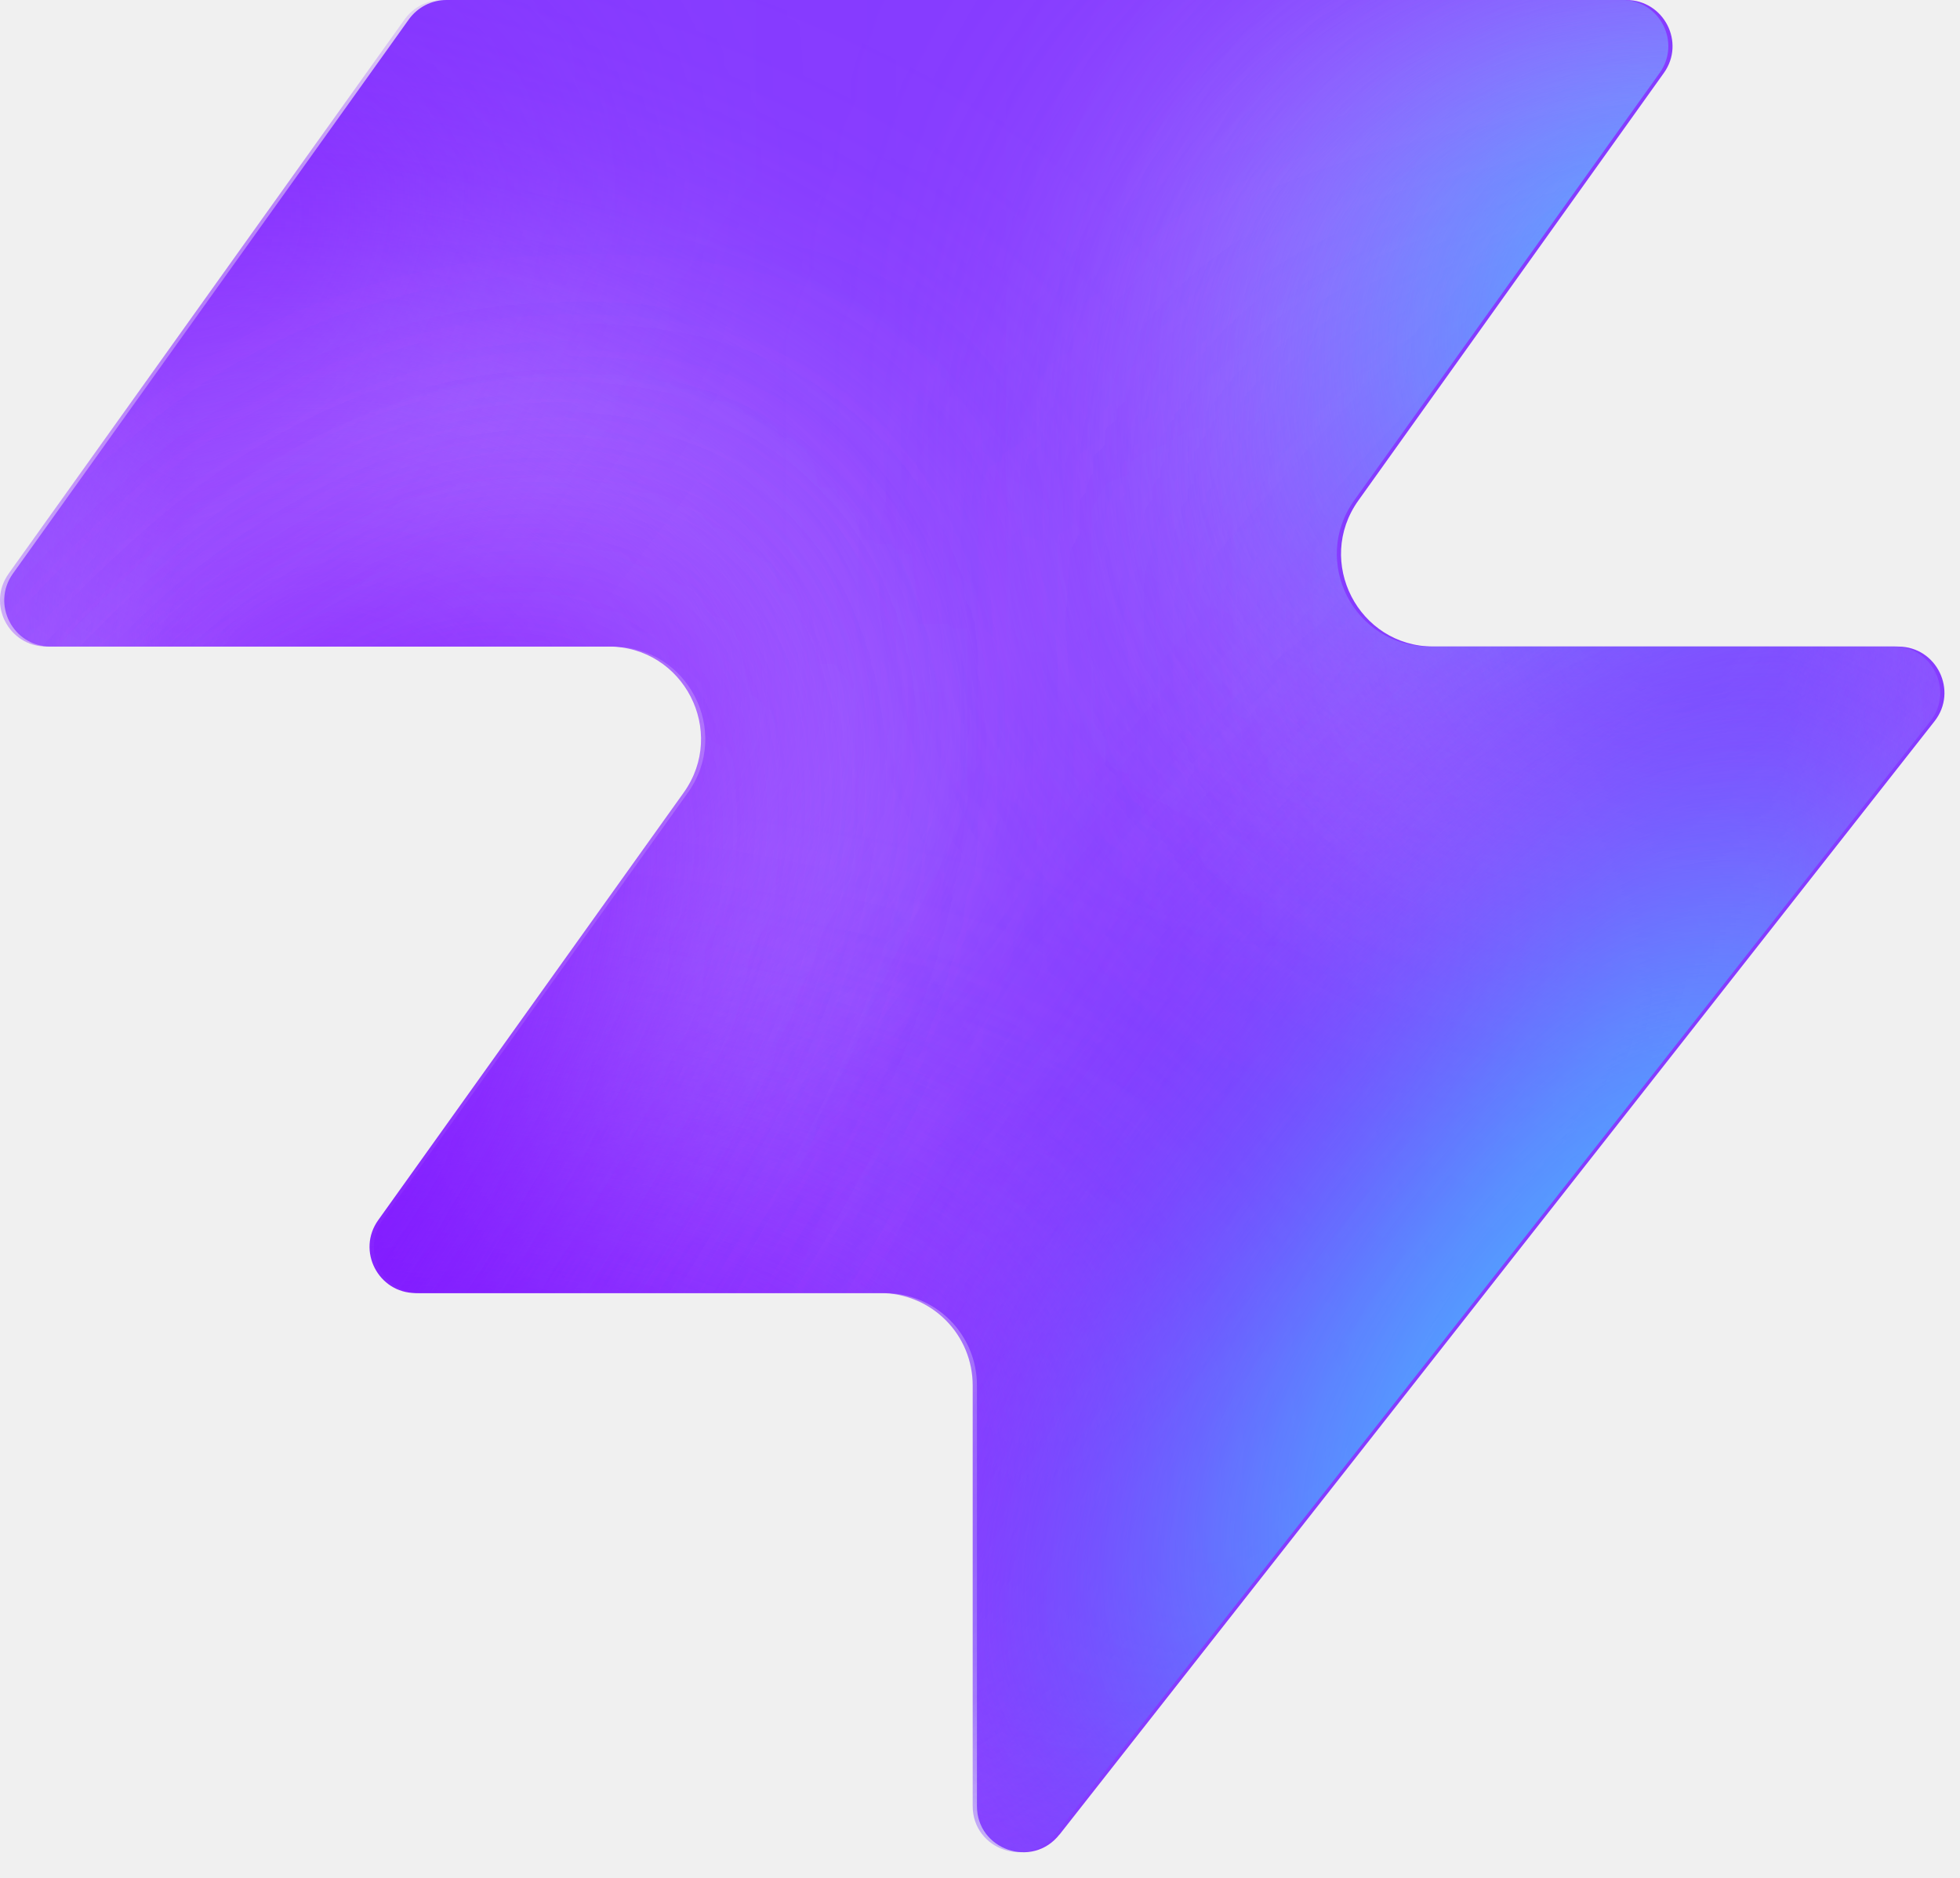
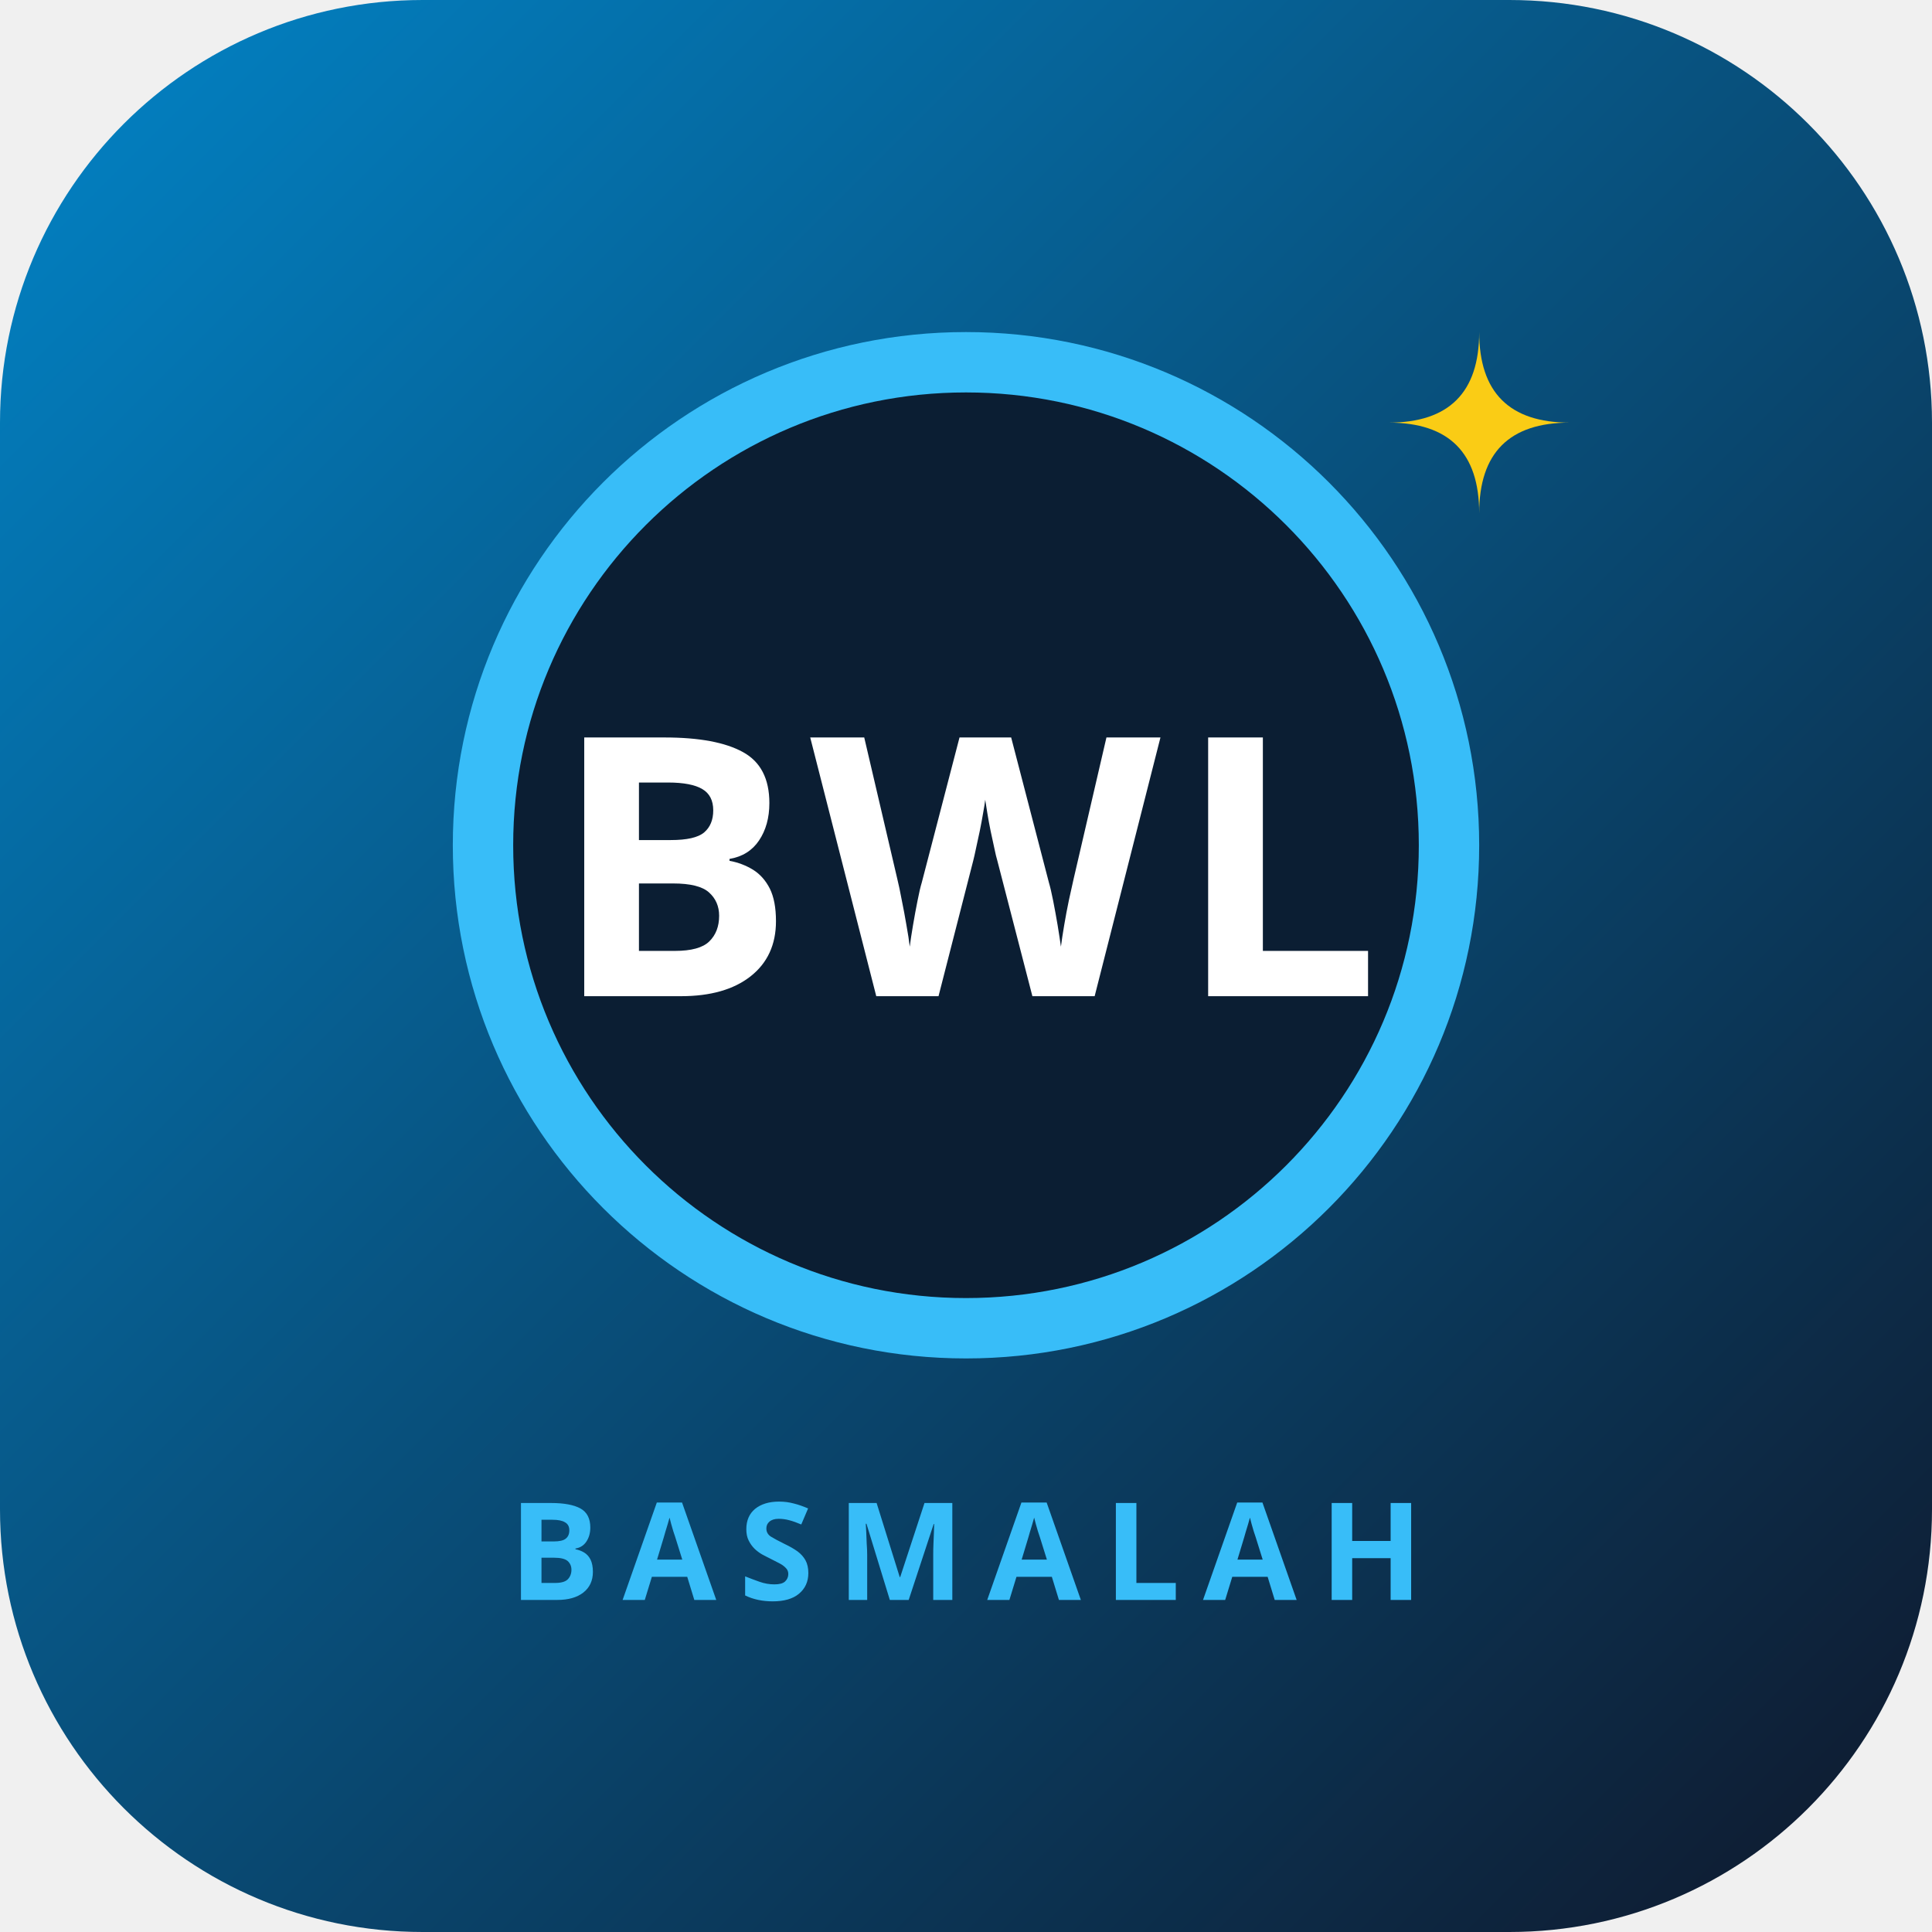
- <svg xmlns="http://www.w3.org/2000/svg" width="48" height="46" fill="none" viewBox="0 0 48 46">
-   <path fill="#863bff" d="M25.946 44.938c-.664.845-2.021.375-2.021-.698V33.937a2.26 2.26 0 0 0-2.262-2.262H10.287c-.92 0-1.456-1.04-.92-1.788l7.48-10.471c1.07-1.497 0-3.578-1.842-3.578H1.237c-.92 0-1.456-1.04-.92-1.788L10.013.474c.214-.297.556-.474.92-.474h28.894c.92 0 1.456 1.04.92 1.788l-7.48 10.471c-1.07 1.498 0 3.579 1.842 3.579h11.377c.943 0 1.473 1.088.89 1.83L25.947 44.94z" style="fill:#863bff;fill:color(display-p3 .525 .23 1);fill-opacity:1" />
-   <mask id="a" width="48" height="46" x="0" y="0" maskUnits="userSpaceOnUse" style="mask-type:alpha">
-     <path fill="#000" d="M25.842 44.938c-.664.844-2.021.375-2.021-.698V33.937a2.26 2.26 0 0 0-2.262-2.262H10.183c-.92 0-1.456-1.04-.92-1.788l7.48-10.471c1.07-1.498 0-3.579-1.842-3.579H1.133c-.92 0-1.456-1.04-.92-1.787L9.91.473c.214-.297.556-.474.92-.474h28.894c.92 0 1.456 1.04.92 1.788l-7.48 10.471c-1.07 1.498 0 3.578 1.842 3.578h11.377c.943 0 1.473 1.088.89 1.832L25.843 44.94z" style="fill:#000;fill-opacity:1" />
-   </mask>
-   <g mask="url(#a)">
-     <g filter="url(#b)">
-       <ellipse cx="5.508" cy="14.704" fill="#ede6ff" rx="5.508" ry="14.704" style="fill:#ede6ff;fill:color(display-p3 .927 .903 1);fill-opacity:1" transform="matrix(.00324 1 1 -.00324 -4.47 31.516)" />
-     </g>
-     <g filter="url(#c)">
-       <ellipse cx="10.399" cy="29.851" fill="#ede6ff" rx="10.399" ry="29.851" style="fill:#ede6ff;fill:color(display-p3 .927 .903 1);fill-opacity:1" transform="matrix(.00324 1 1 -.00324 -39.328 7.883)" />
-     </g>
-     <g filter="url(#d)">
-       <ellipse cx="5.508" cy="30.487" fill="#7e14ff" rx="5.508" ry="30.487" style="fill:#7e14ff;fill:color(display-p3 .492 .077 1);fill-opacity:1" transform="rotate(89.814 -25.913 -14.639)scale(1 -1)" />
-     </g>
-     <g filter="url(#e)">
-       <ellipse cx="5.508" cy="30.599" fill="#7e14ff" rx="5.508" ry="30.599" style="fill:#7e14ff;fill:color(display-p3 .492 .077 1);fill-opacity:1" transform="rotate(89.814 -32.644 -3.334)scale(1 -1)" />
-     </g>
-     <g filter="url(#f)">
-       <ellipse cx="5.508" cy="30.599" fill="#7e14ff" rx="5.508" ry="30.599" style="fill:#7e14ff;fill:color(display-p3 .492 .077 1);fill-opacity:1" transform="matrix(.00324 1 1 -.00324 -34.34 30.47)" />
-     </g>
-     <g filter="url(#g)">
-       <ellipse cx="14.072" cy="22.078" fill="#ede6ff" rx="14.072" ry="22.078" style="fill:#ede6ff;fill:color(display-p3 .927 .903 1);fill-opacity:1" transform="rotate(93.35 24.506 48.493)scale(-1 1)" />
-     </g>
-     <g filter="url(#h)">
-       <ellipse cx="3.47" cy="21.501" fill="#7e14ff" rx="3.47" ry="21.501" style="fill:#7e14ff;fill:color(display-p3 .492 .077 1);fill-opacity:1" transform="rotate(89.009 28.708 47.59)scale(-1 1)" />
-     </g>
-     <g filter="url(#i)">
-       <ellipse cx="3.47" cy="21.501" fill="#7e14ff" rx="3.47" ry="21.501" style="fill:#7e14ff;fill:color(display-p3 .492 .077 1);fill-opacity:1" transform="rotate(89.009 28.708 47.59)scale(-1 1)" />
-     </g>
-     <g filter="url(#j)">
-       <ellipse cx=".387" cy="8.972" fill="#7e14ff" rx="4.407" ry="29.108" style="fill:#7e14ff;fill:color(display-p3 .492 .077 1);fill-opacity:1" transform="rotate(39.51 .387 8.972)" />
-     </g>
-     <g filter="url(#k)">
-       <ellipse cx="47.523" cy="-6.092" fill="#7e14ff" rx="4.407" ry="29.108" style="fill:#7e14ff;fill:color(display-p3 .492 .077 1);fill-opacity:1" transform="rotate(37.892 47.523 -6.092)" />
-     </g>
-     <g filter="url(#l)">
-       <ellipse cx="41.412" cy="6.333" fill="#47bfff" rx="5.971" ry="9.665" style="fill:#47bfff;fill:color(display-p3 .28 .748 1);fill-opacity:1" transform="rotate(37.892 41.412 6.333)" />
-     </g>
-     <g filter="url(#m)">
-       <ellipse cx="-1.879" cy="38.332" fill="#7e14ff" rx="4.407" ry="29.108" style="fill:#7e14ff;fill:color(display-p3 .492 .077 1);fill-opacity:1" transform="rotate(37.892 -1.88 38.332)" />
-     </g>
-     <g filter="url(#n)">
-       <ellipse cx="-1.879" cy="38.332" fill="#7e14ff" rx="4.407" ry="29.108" style="fill:#7e14ff;fill:color(display-p3 .492 .077 1);fill-opacity:1" transform="rotate(37.892 -1.88 38.332)" />
-     </g>
-     <g filter="url(#o)">
-       <ellipse cx="35.651" cy="29.907" fill="#7e14ff" rx="4.407" ry="29.108" style="fill:#7e14ff;fill:color(display-p3 .492 .077 1);fill-opacity:1" transform="rotate(37.892 35.651 29.907)" />
-     </g>
-     <g filter="url(#p)">
-       <ellipse cx="38.418" cy="32.4" fill="#47bfff" rx="5.971" ry="15.297" style="fill:#47bfff;fill:color(display-p3 .28 .748 1);fill-opacity:1" transform="rotate(37.892 38.418 32.4)" />
-     </g>
-   </g>
+ <svg xmlns="http://www.w3.org/2000/svg" viewBox="0 0 128 128" width="100%" height="100%">
  <defs>
-     <filter id="b" width="60.045" height="41.654" x="-19.77" y="16.149" color-interpolation-filters="sRGB" filterUnits="userSpaceOnUse">
-       <feFlood flood-opacity="0" result="BackgroundImageFix" />
-       <feBlend in="SourceGraphic" in2="BackgroundImageFix" result="shape" />
-       <feGaussianBlur result="effect1_foregroundBlur_2002_17158" stdDeviation="7.659" />
-     </filter>
-     <filter id="c" width="90.34" height="51.437" x="-54.613" y="-7.533" color-interpolation-filters="sRGB" filterUnits="userSpaceOnUse">
-       <feFlood flood-opacity="0" result="BackgroundImageFix" />
-       <feBlend in="SourceGraphic" in2="BackgroundImageFix" result="shape" />
-       <feGaussianBlur result="effect1_foregroundBlur_2002_17158" stdDeviation="7.659" />
-     </filter>
-     <filter id="d" width="79.355" height="29.4" x="-49.64" y="2.03" color-interpolation-filters="sRGB" filterUnits="userSpaceOnUse">
-       <feFlood flood-opacity="0" result="BackgroundImageFix" />
-       <feBlend in="SourceGraphic" in2="BackgroundImageFix" result="shape" />
-       <feGaussianBlur result="effect1_foregroundBlur_2002_17158" stdDeviation="4.596" />
-     </filter>
-     <filter id="e" width="79.579" height="29.4" x="-45.045" y="20.029" color-interpolation-filters="sRGB" filterUnits="userSpaceOnUse">
-       <feFlood flood-opacity="0" result="BackgroundImageFix" />
-       <feBlend in="SourceGraphic" in2="BackgroundImageFix" result="shape" />
-       <feGaussianBlur result="effect1_foregroundBlur_2002_17158" stdDeviation="4.596" />
-     </filter>
-     <filter id="f" width="79.579" height="29.4" x="-43.513" y="21.178" color-interpolation-filters="sRGB" filterUnits="userSpaceOnUse">
-       <feFlood flood-opacity="0" result="BackgroundImageFix" />
-       <feBlend in="SourceGraphic" in2="BackgroundImageFix" result="shape" />
-       <feGaussianBlur result="effect1_foregroundBlur_2002_17158" stdDeviation="4.596" />
-     </filter>
-     <filter id="g" width="74.749" height="58.852" x="15.756" y="-17.901" color-interpolation-filters="sRGB" filterUnits="userSpaceOnUse">
-       <feFlood flood-opacity="0" result="BackgroundImageFix" />
-       <feBlend in="SourceGraphic" in2="BackgroundImageFix" result="shape" />
-       <feGaussianBlur result="effect1_foregroundBlur_2002_17158" stdDeviation="7.659" />
-     </filter>
-     <filter id="h" width="61.377" height="25.362" x="23.548" y="2.284" color-interpolation-filters="sRGB" filterUnits="userSpaceOnUse">
-       <feFlood flood-opacity="0" result="BackgroundImageFix" />
-       <feBlend in="SourceGraphic" in2="BackgroundImageFix" result="shape" />
-       <feGaussianBlur result="effect1_foregroundBlur_2002_17158" stdDeviation="4.596" />
-     </filter>
-     <filter id="i" width="61.377" height="25.362" x="23.548" y="2.284" color-interpolation-filters="sRGB" filterUnits="userSpaceOnUse">
-       <feFlood flood-opacity="0" result="BackgroundImageFix" />
-       <feBlend in="SourceGraphic" in2="BackgroundImageFix" result="shape" />
-       <feGaussianBlur result="effect1_foregroundBlur_2002_17158" stdDeviation="4.596" />
-     </filter>
-     <filter id="j" width="56.045" height="63.649" x="-27.636" y="-22.853" color-interpolation-filters="sRGB" filterUnits="userSpaceOnUse">
-       <feFlood flood-opacity="0" result="BackgroundImageFix" />
-       <feBlend in="SourceGraphic" in2="BackgroundImageFix" result="shape" />
-       <feGaussianBlur result="effect1_foregroundBlur_2002_17158" stdDeviation="4.596" />
-     </filter>
-     <filter id="k" width="54.814" height="64.646" x="20.116" y="-38.415" color-interpolation-filters="sRGB" filterUnits="userSpaceOnUse">
-       <feFlood flood-opacity="0" result="BackgroundImageFix" />
-       <feBlend in="SourceGraphic" in2="BackgroundImageFix" result="shape" />
-       <feGaussianBlur result="effect1_foregroundBlur_2002_17158" stdDeviation="4.596" />
-     </filter>
-     <filter id="l" width="33.541" height="35.313" x="24.641" y="-11.323" color-interpolation-filters="sRGB" filterUnits="userSpaceOnUse">
-       <feFlood flood-opacity="0" result="BackgroundImageFix" />
-       <feBlend in="SourceGraphic" in2="BackgroundImageFix" result="shape" />
-       <feGaussianBlur result="effect1_foregroundBlur_2002_17158" stdDeviation="4.596" />
-     </filter>
-     <filter id="m" width="54.814" height="64.646" x="-29.286" y="6.009" color-interpolation-filters="sRGB" filterUnits="userSpaceOnUse">
-       <feFlood flood-opacity="0" result="BackgroundImageFix" />
-       <feBlend in="SourceGraphic" in2="BackgroundImageFix" result="shape" />
-       <feGaussianBlur result="effect1_foregroundBlur_2002_17158" stdDeviation="4.596" />
-     </filter>
-     <filter id="n" width="54.814" height="64.646" x="-29.286" y="6.009" color-interpolation-filters="sRGB" filterUnits="userSpaceOnUse">
-       <feFlood flood-opacity="0" result="BackgroundImageFix" />
-       <feBlend in="SourceGraphic" in2="BackgroundImageFix" result="shape" />
-       <feGaussianBlur result="effect1_foregroundBlur_2002_17158" stdDeviation="4.596" />
-     </filter>
-     <filter id="o" width="54.814" height="64.646" x="8.244" y="-2.416" color-interpolation-filters="sRGB" filterUnits="userSpaceOnUse">
-       <feFlood flood-opacity="0" result="BackgroundImageFix" />
-       <feBlend in="SourceGraphic" in2="BackgroundImageFix" result="shape" />
-       <feGaussianBlur result="effect1_foregroundBlur_2002_17158" stdDeviation="4.596" />
-     </filter>
-     <filter id="p" width="39.409" height="43.623" x="18.713" y="10.588" color-interpolation-filters="sRGB" filterUnits="userSpaceOnUse">
-       <feFlood flood-opacity="0" result="BackgroundImageFix" />
-       <feBlend in="SourceGraphic" in2="BackgroundImageFix" result="shape" />
-       <feGaussianBlur result="effect1_foregroundBlur_2002_17158" stdDeviation="4.596" />
-     </filter>
+     <linearGradient id="favBg" x1="0%" y1="0%" x2="100%" y2="100%">
+       <stop offset="0%" stop-color="#0284c7" />
+       <stop offset="100%" stop-color="#0f172a" />
+     </linearGradient>
  </defs>
+   <rect width="128" height="128" rx="28" fill="url(#favBg)" />
+   <circle cx="64" cy="56" r="32" fill="#0b1e33" stroke="#38bdf8" stroke-width="4" />
+   <text x="64" y="66" font-family="'Plus Jakarta Sans', sans-serif" font-size="24" font-weight="900" text-anchor="middle" fill="#ffffff" letter-spacing="1">BWL</text>
+   <text x="64" y="106" font-family="'Plus Jakarta Sans', sans-serif" font-size="9" font-weight="800" text-anchor="middle" fill="#38bdf8" letter-spacing="1.5">BASMALAH</text>
+   <path d="M 98 22 Q 98 28 104 28 Q 98 28 98 34 Q 98 28 92 28 Q 98 28 98 22 Z" fill="#facc15" />
</svg>
